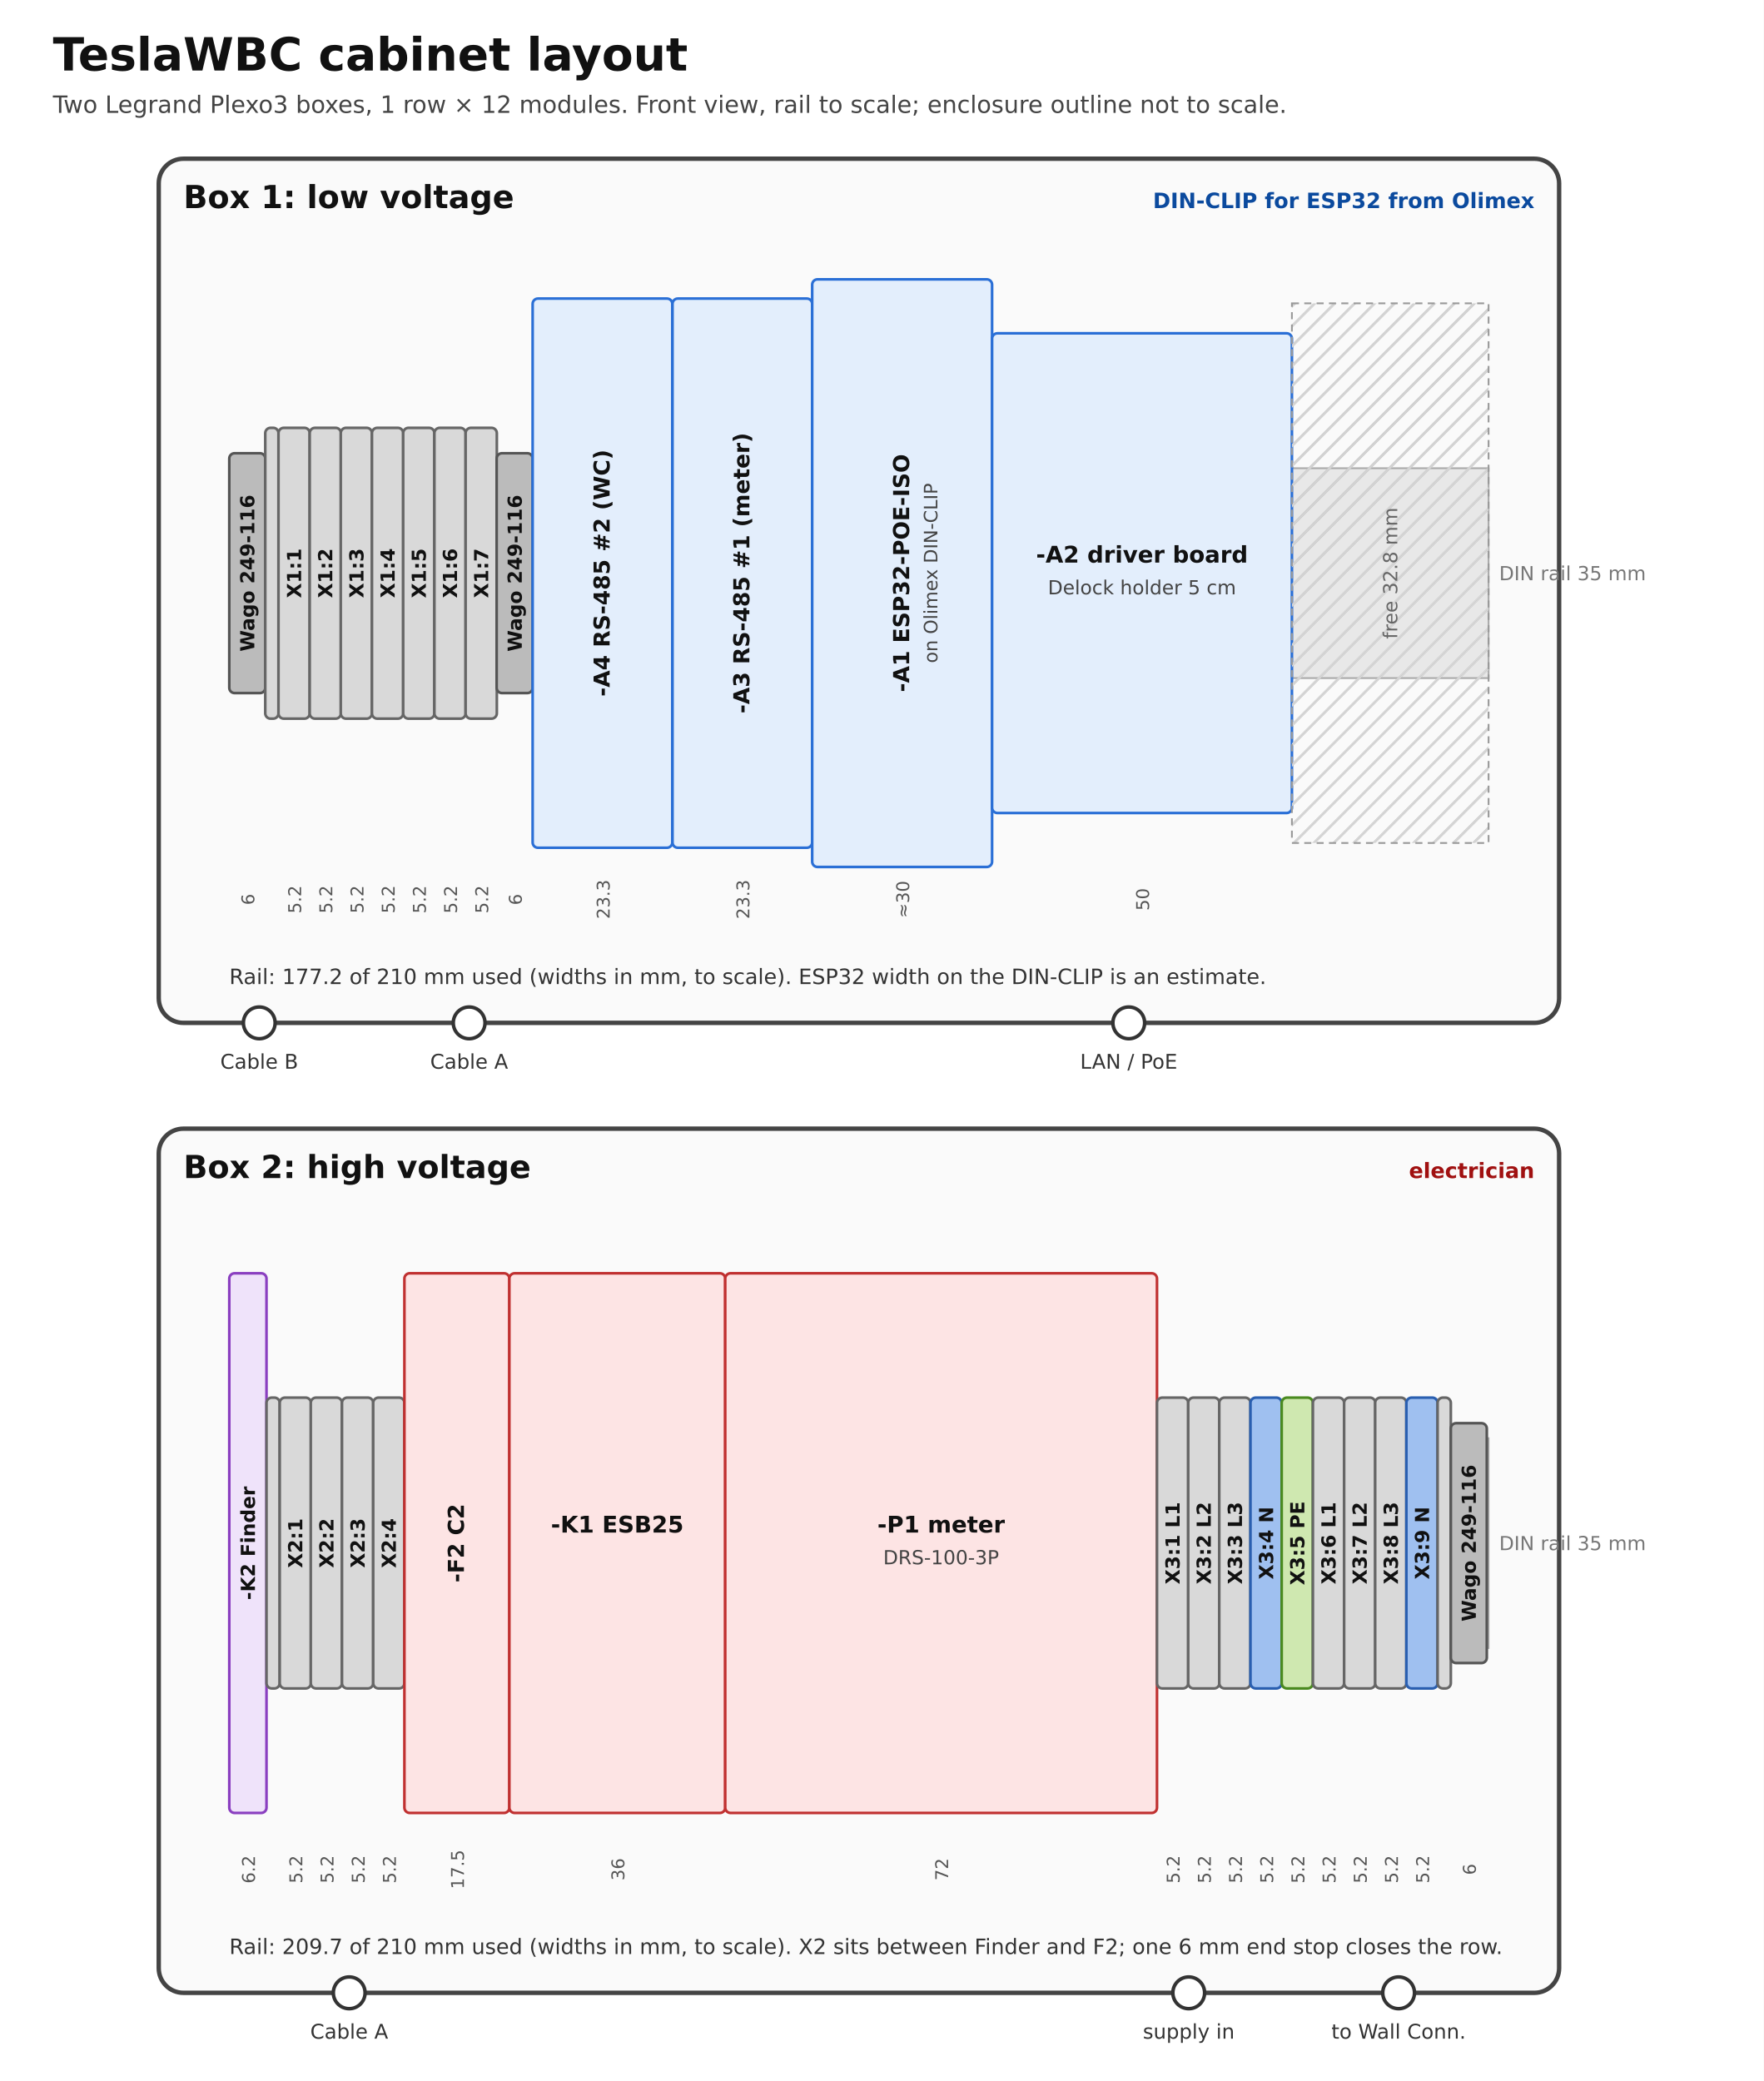
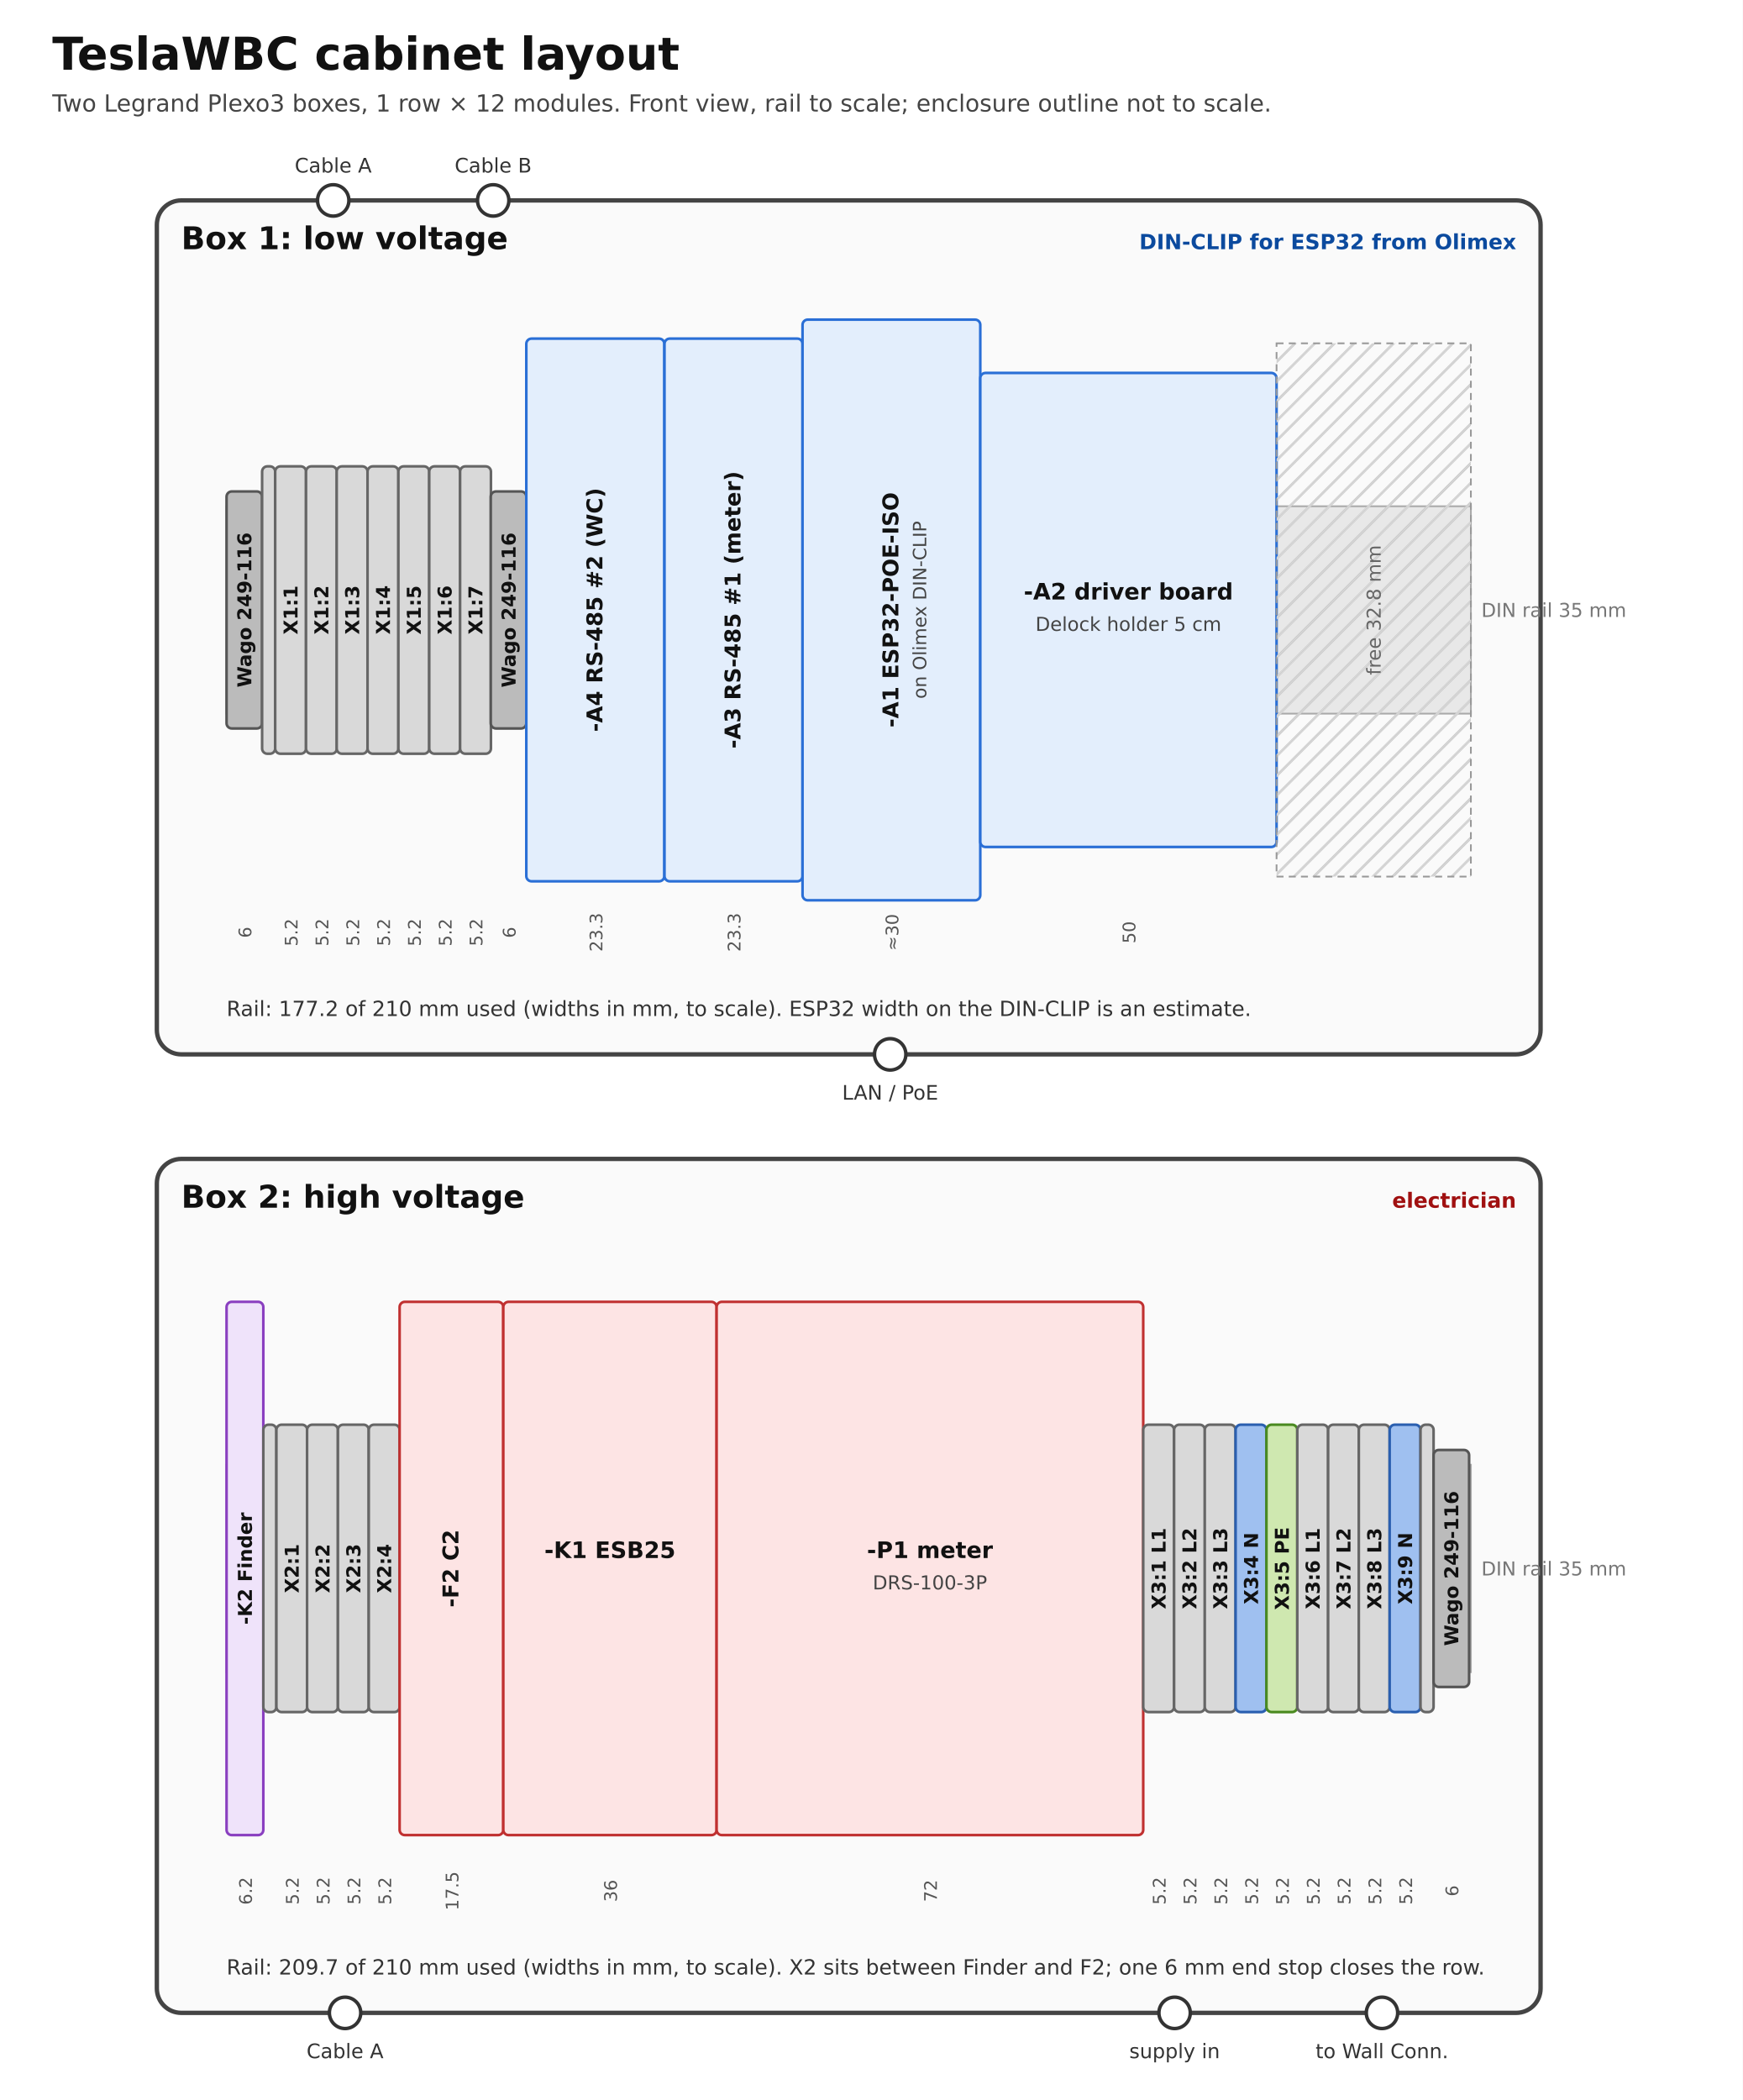
- <svg xmlns="http://www.w3.org/2000/svg" width="1000" height="1180" font-family="DejaVu Sans,Arial,sans-serif">
+ <svg xmlns="http://www.w3.org/2000/svg" width="1000" height="1205" font-family="DejaVu Sans,Arial,sans-serif">
  <defs>
    <pattern id="hatch" width="8" height="8" patternUnits="userSpaceOnUse" patternTransform="rotate(45)">
      <line x1="0" y1="0" x2="0" y2="8" stroke="#ccc" stroke-width="3" />
    </pattern>
  </defs>
-   <rect width="1000" height="1180" fill="#fff" />
+   <rect width="1000" height="1205" fill="#fff" />
  <text x="30.0" y="40.0" font-size="26" text-anchor="start" fill="#111" font-weight="bold">TeslaWBC cabinet layout</text>
  <text x="30.0" y="64.0" font-size="13.5" text-anchor="start" fill="#444">Two Legrand Plexo3 boxes, 1 row × 12 modules. Front view, rail to scale; enclosure outline not to scale.</text>
-   <rect x="90" y="90" width="794.0" height="490" rx="14" fill="#fafafa" stroke="#444" stroke-width="2.5" />
-   <text x="104.0" y="118.0" font-size="18" text-anchor="start" fill="#111" font-weight="bold">Box 1: low voltage</text>
-   <rect x="130" y="265.5" width="714.0" height="119.0" fill="#e8e8e8" stroke="#aaa" />
-   <text x="850.0" y="329.0" font-size="11" text-anchor="start" fill="#777">DIN rail 35 mm</text>
-   <rect x="130.0" y="257.0" width="20.4" height="136.0" rx="3" fill="#bbb" stroke="#555" stroke-width="1.5" />
-   <text x="144.2" y="325.0" font-size="11" text-anchor="middle" fill="#111" font-weight="bold" transform="rotate(-90 144.2 325)">Wago 249-116</text>
-   <text x="144.2" y="510.0" font-size="10" text-anchor="middle" fill="#555" transform="rotate(-90 144.2 510)">6</text>
-   <rect x="150.4" y="242.6" width="7.5" height="164.9" rx="3" fill="#d9d9d9" stroke="#666" stroke-width="1.5" />
-   <rect x="157.9" y="242.6" width="17.7" height="164.9" rx="3" fill="#d9d9d9" stroke="#666" stroke-width="1.5" />
-   <text x="170.7" y="325.0" font-size="11" text-anchor="middle" fill="#111" font-weight="bold" transform="rotate(-90 170.72 325)">X1:1</text>
-   <text x="170.7" y="510.0" font-size="10" text-anchor="middle" fill="#555" transform="rotate(-90 170.72 510)">5.2</text>
-   <rect x="175.6" y="242.6" width="17.7" height="164.9" rx="3" fill="#d9d9d9" stroke="#666" stroke-width="1.5" />
-   <text x="188.4" y="325.0" font-size="11" text-anchor="middle" fill="#111" font-weight="bold" transform="rotate(-90 188.4 325)">X1:2</text>
-   <text x="188.4" y="510.0" font-size="10" text-anchor="middle" fill="#555" transform="rotate(-90 188.4 510)">5.2</text>
-   <rect x="193.2" y="242.6" width="17.7" height="164.9" rx="3" fill="#d9d9d9" stroke="#666" stroke-width="1.5" />
-   <text x="206.1" y="325.0" font-size="11" text-anchor="middle" fill="#111" font-weight="bold" transform="rotate(-90 206.08 325)">X1:3</text>
-   <text x="206.1" y="510.0" font-size="10" text-anchor="middle" fill="#555" transform="rotate(-90 206.08 510)">5.2</text>
-   <rect x="210.9" y="242.6" width="17.7" height="164.9" rx="3" fill="#d9d9d9" stroke="#666" stroke-width="1.5" />
-   <text x="223.8" y="325.0" font-size="11" text-anchor="middle" fill="#111" font-weight="bold" transform="rotate(-90 223.76 325)">X1:4</text>
-   <text x="223.8" y="510.0" font-size="10" text-anchor="middle" fill="#555" transform="rotate(-90 223.76 510)">5.2</text>
-   <rect x="228.6" y="242.6" width="17.7" height="164.9" rx="3" fill="#d9d9d9" stroke="#666" stroke-width="1.5" />
-   <text x="241.4" y="325.0" font-size="11" text-anchor="middle" fill="#111" font-weight="bold" transform="rotate(-90 241.44 325)">X1:5</text>
-   <text x="241.4" y="510.0" font-size="10" text-anchor="middle" fill="#555" transform="rotate(-90 241.44 510)">5.2</text>
-   <rect x="246.3" y="242.6" width="17.7" height="164.9" rx="3" fill="#d9d9d9" stroke="#666" stroke-width="1.5" />
-   <text x="259.1" y="325.0" font-size="11" text-anchor="middle" fill="#111" font-weight="bold" transform="rotate(-90 259.12 325)">X1:6</text>
-   <text x="259.1" y="510.0" font-size="10" text-anchor="middle" fill="#555" transform="rotate(-90 259.12 510)">5.2</text>
-   <rect x="264.0" y="242.6" width="17.7" height="164.9" rx="3" fill="#d9d9d9" stroke="#666" stroke-width="1.5" />
-   <text x="276.8" y="325.0" font-size="11" text-anchor="middle" fill="#111" font-weight="bold" transform="rotate(-90 276.8 325)">X1:7</text>
-   <text x="276.8" y="510.0" font-size="10" text-anchor="middle" fill="#555" transform="rotate(-90 276.8 510)">5.2</text>
-   <rect x="281.6" y="257.0" width="20.4" height="136.0" rx="3" fill="#bbb" stroke="#555" stroke-width="1.5" />
-   <text x="295.8" y="325.0" font-size="11" text-anchor="middle" fill="#111" font-weight="bold" transform="rotate(-90 295.84 325)">Wago 249-116</text>
-   <text x="295.8" y="510.0" font-size="10" text-anchor="middle" fill="#555" transform="rotate(-90 295.84 510)">6</text>
-   <rect x="302.0" y="169.3" width="79.2" height="311.4" rx="3" fill="#e3eefc" stroke="#2a6fd6" stroke-width="1.5" />
-   <text x="345.7" y="325.0" font-size="12.5" text-anchor="middle" fill="#111" font-weight="bold" transform="rotate(-90 345.65 325)">-A4 RS-485 #2 (WC)</text>
-   <text x="345.7" y="510.0" font-size="10" text-anchor="middle" fill="#555" transform="rotate(-90 345.65 510)">23.3</text>
-   <rect x="381.3" y="169.3" width="79.2" height="311.4" rx="3" fill="#e3eefc" stroke="#2a6fd6" stroke-width="1.5" />
-   <text x="424.9" y="325.0" font-size="12.5" text-anchor="middle" fill="#111" font-weight="bold" transform="rotate(-90 424.87 325)">-A3 RS-485 #1 (meter)</text>
-   <text x="424.9" y="510.0" font-size="10" text-anchor="middle" fill="#555" transform="rotate(-90 424.87 510)">23.3</text>
-   <rect x="460.5" y="158.4" width="102.0" height="333.2" rx="3" fill="#e3eefc" stroke="#2a6fd6" stroke-width="1.5" />
-   <text x="515.5" y="325.0" font-size="12.5" text-anchor="middle" fill="#111" font-weight="bold" transform="rotate(-90 515.48 325)">-A1 ESP32-POE-ISO</text>
-   <text x="531.5" y="325.0" font-size="10.5" text-anchor="middle" fill="#444" transform="rotate(-90 531.48 325)">on Olimex DIN-CLIP</text>
-   <text x="515.5" y="510.0" font-size="10" text-anchor="middle" fill="#555" transform="rotate(-90 515.48 510)">≈30</text>
-   <rect x="562.5" y="189.0" width="170.0" height="272.0" rx="3" fill="#e3eefc" stroke="#2a6fd6" stroke-width="1.5" />
-   <text x="647.5" y="319.0" font-size="13" text-anchor="middle" fill="#111" font-weight="bold">-A2 driver board</text>
-   <text x="647.5" y="337.0" font-size="11" text-anchor="middle" fill="#444">Delock holder 5 cm</text>
-   <text x="651.5" y="510.0" font-size="10" text-anchor="middle" fill="#555" transform="rotate(-90 651.48 510)">50</text>
-   <rect x="732.5" y="172.0" width="111.5" height="306.0" fill="url(#hatch)" stroke="#999" stroke-dasharray="4 3" />
-   <text x="792.2" y="325.0" font-size="11" text-anchor="middle" fill="#666" transform="rotate(-90 792.24 325)">free 32.8 mm</text>
-   <text x="130.0" y="558.0" font-size="12" text-anchor="start" fill="#333">Rail: 177.2 of 210 mm used (widths in mm, to scale). ESP32 width on the DIN-CLIP is an estimate.</text>
-   <circle cx="147.0" cy="580" r="9" fill="#fff" stroke="#333" stroke-width="2" />
-   <text x="147.0" y="606.0" font-size="11.5" text-anchor="middle" fill="#333">Cable B</text>
-   <circle cx="266.0" cy="580" r="9" fill="#fff" stroke="#333" stroke-width="2" />
-   <text x="266.0" y="606.0" font-size="11.5" text-anchor="middle" fill="#333">Cable A</text>
-   <circle cx="640.0" cy="580" r="9" fill="#fff" stroke="#333" stroke-width="2" />
-   <text x="640.0" y="606.0" font-size="11.5" text-anchor="middle" fill="#333">LAN / PoE</text>
-   <text x="870.0" y="118.0" font-size="12" text-anchor="end" fill="#0b4a9e" font-weight="bold">DIN-CLIP for ESP32 from Olimex</text>
-   <rect x="90" y="640" width="794.0" height="490" rx="14" fill="#fafafa" stroke="#444" stroke-width="2.5" />
-   <text x="104.0" y="668.0" font-size="18" text-anchor="start" fill="#111" font-weight="bold">Box 2: high voltage</text>
-   <rect x="130" y="815.5" width="714.0" height="119.0" fill="#e8e8e8" stroke="#aaa" />
-   <text x="850.0" y="879.0" font-size="11" text-anchor="start" fill="#777">DIN rail 35 mm</text>
-   <rect x="130.0" y="722.0" width="21.1" height="306.0" rx="3" fill="#efe3fa" stroke="#8a3fc0" stroke-width="1.5" />
-   <text x="144.5" y="875.0" font-size="11" text-anchor="middle" fill="#111" font-weight="bold" transform="rotate(-90 144.54 875)">-K2 Finder</text>
-   <text x="144.5" y="1060.0" font-size="10" text-anchor="middle" fill="#555" transform="rotate(-90 144.54 1060)">6.2</text>
-   <rect x="151.1" y="792.5" width="7.5" height="164.9" rx="3" fill="#d9d9d9" stroke="#666" stroke-width="1.5" />
-   <rect x="158.6" y="792.5" width="17.7" height="164.9" rx="3" fill="#d9d9d9" stroke="#666" stroke-width="1.5" />
-   <text x="171.4" y="875.0" font-size="11" text-anchor="middle" fill="#111" font-weight="bold" transform="rotate(-90 171.4 875)">X2:1</text>
-   <text x="171.4" y="1060.0" font-size="10" text-anchor="middle" fill="#555" transform="rotate(-90 171.4 1060)">5.2</text>
-   <rect x="176.2" y="792.5" width="17.7" height="164.9" rx="3" fill="#d9d9d9" stroke="#666" stroke-width="1.5" />
-   <text x="189.1" y="875.0" font-size="11" text-anchor="middle" fill="#111" font-weight="bold" transform="rotate(-90 189.08 875)">X2:2</text>
-   <text x="189.1" y="1060.0" font-size="10" text-anchor="middle" fill="#555" transform="rotate(-90 189.08 1060)">5.2</text>
-   <rect x="193.9" y="792.5" width="17.7" height="164.9" rx="3" fill="#d9d9d9" stroke="#666" stroke-width="1.5" />
-   <text x="206.8" y="875.0" font-size="11" text-anchor="middle" fill="#111" font-weight="bold" transform="rotate(-90 206.76 875)">X2:3</text>
-   <text x="206.8" y="1060.0" font-size="10" text-anchor="middle" fill="#555" transform="rotate(-90 206.76 1060)">5.2</text>
-   <rect x="211.6" y="792.5" width="17.7" height="164.9" rx="3" fill="#d9d9d9" stroke="#666" stroke-width="1.5" />
-   <text x="224.4" y="875.0" font-size="11" text-anchor="middle" fill="#111" font-weight="bold" transform="rotate(-90 224.44 875)">X2:4</text>
-   <text x="224.4" y="1060.0" font-size="10" text-anchor="middle" fill="#555" transform="rotate(-90 224.44 1060)">5.2</text>
-   <rect x="229.3" y="722.0" width="59.5" height="306.0" rx="3" fill="#fde4e4" stroke="#c03030" stroke-width="1.5" />
-   <text x="263.0" y="875.0" font-size="12.5" text-anchor="middle" fill="#111" font-weight="bold" transform="rotate(-90 263.03 875)">-F2 C2</text>
-   <text x="263.0" y="1060.0" font-size="10" text-anchor="middle" fill="#555" transform="rotate(-90 263.03 1060)">17.5</text>
-   <rect x="288.8" y="722.0" width="122.4" height="306.0" rx="3" fill="#fde4e4" stroke="#c03030" stroke-width="1.5" />
-   <text x="350.0" y="869.0" font-size="13" text-anchor="middle" fill="#111" font-weight="bold">-K1 ESB25</text>
-   <text x="354.0" y="1060.0" font-size="10" text-anchor="middle" fill="#555" transform="rotate(-90 353.98 1060)">36</text>
-   <rect x="411.2" y="722.0" width="244.8" height="306.0" rx="3" fill="#fde4e4" stroke="#c03030" stroke-width="1.5" />
-   <text x="533.6" y="869.0" font-size="13" text-anchor="middle" fill="#111" font-weight="bold">-P1 meter</text>
-   <text x="533.6" y="887.0" font-size="11" text-anchor="middle" fill="#444">DRS-100-3P</text>
-   <text x="537.6" y="1060.0" font-size="10" text-anchor="middle" fill="#555" transform="rotate(-90 537.58 1060)">72</text>
-   <rect x="656.0" y="792.5" width="17.7" height="164.9" rx="3" fill="#d9d9d9" stroke="#666" stroke-width="1.5" />
-   <text x="668.8" y="875.0" font-size="11" text-anchor="middle" fill="#111" font-weight="bold" transform="rotate(-90 668.82 875)">X3:1 L1</text>
-   <text x="668.8" y="1060.0" font-size="10" text-anchor="middle" fill="#555" transform="rotate(-90 668.82 1060)">5.2</text>
-   <rect x="673.7" y="792.5" width="17.7" height="164.9" rx="3" fill="#d9d9d9" stroke="#666" stroke-width="1.5" />
-   <text x="686.5" y="875.0" font-size="11" text-anchor="middle" fill="#111" font-weight="bold" transform="rotate(-90 686.5 875)">X3:2 L2</text>
-   <text x="686.5" y="1060.0" font-size="10" text-anchor="middle" fill="#555" transform="rotate(-90 686.5 1060)">5.2</text>
-   <rect x="691.3" y="792.5" width="17.7" height="164.9" rx="3" fill="#d9d9d9" stroke="#666" stroke-width="1.5" />
-   <text x="704.2" y="875.0" font-size="11" text-anchor="middle" fill="#111" font-weight="bold" transform="rotate(-90 704.18 875)">X3:3 L3</text>
-   <text x="704.2" y="1060.0" font-size="10" text-anchor="middle" fill="#555" transform="rotate(-90 704.18 1060)">5.2</text>
-   <rect x="709.0" y="792.5" width="17.7" height="164.9" rx="3" fill="#9fc0f0" stroke="#2a5fb0" stroke-width="1.5" />
-   <text x="721.9" y="875.0" font-size="11" text-anchor="middle" fill="#111" font-weight="bold" transform="rotate(-90 721.86 875)">X3:4 N</text>
-   <text x="721.9" y="1060.0" font-size="10" text-anchor="middle" fill="#555" transform="rotate(-90 721.86 1060)">5.2</text>
-   <rect x="726.7" y="792.5" width="17.7" height="164.9" rx="3" fill="#cfe8b0" stroke="#4a8a20" stroke-width="1.5" />
-   <text x="739.5" y="875.0" font-size="11" text-anchor="middle" fill="#111" font-weight="bold" transform="rotate(-90 739.54 875)">X3:5 PE</text>
-   <text x="739.5" y="1060.0" font-size="10" text-anchor="middle" fill="#555" transform="rotate(-90 739.54 1060)">5.2</text>
-   <rect x="744.4" y="792.5" width="17.7" height="164.9" rx="3" fill="#d9d9d9" stroke="#666" stroke-width="1.5" />
-   <text x="757.2" y="875.0" font-size="11" text-anchor="middle" fill="#111" font-weight="bold" transform="rotate(-90 757.22 875)">X3:6 L1</text>
-   <text x="757.2" y="1060.0" font-size="10" text-anchor="middle" fill="#555" transform="rotate(-90 757.22 1060)">5.2</text>
-   <rect x="762.1" y="792.5" width="17.7" height="164.9" rx="3" fill="#d9d9d9" stroke="#666" stroke-width="1.5" />
-   <text x="774.9" y="875.0" font-size="11" text-anchor="middle" fill="#111" font-weight="bold" transform="rotate(-90 774.9 875)">X3:7 L2</text>
-   <text x="774.9" y="1060.0" font-size="10" text-anchor="middle" fill="#555" transform="rotate(-90 774.9 1060)">5.2</text>
-   <rect x="779.7" y="792.5" width="17.7" height="164.9" rx="3" fill="#d9d9d9" stroke="#666" stroke-width="1.5" />
-   <text x="792.6" y="875.0" font-size="11" text-anchor="middle" fill="#111" font-weight="bold" transform="rotate(-90 792.58 875)">X3:8 L3</text>
-   <text x="792.6" y="1060.0" font-size="10" text-anchor="middle" fill="#555" transform="rotate(-90 792.58 1060)">5.2</text>
-   <rect x="797.4" y="792.5" width="17.7" height="164.9" rx="3" fill="#9fc0f0" stroke="#2a5fb0" stroke-width="1.5" />
-   <text x="810.3" y="875.0" font-size="11" text-anchor="middle" fill="#111" font-weight="bold" transform="rotate(-90 810.26 875)">X3:9 N</text>
-   <text x="810.3" y="1060.0" font-size="10" text-anchor="middle" fill="#555" transform="rotate(-90 810.26 1060)">5.2</text>
-   <rect x="815.1" y="792.5" width="7.5" height="164.9" rx="3" fill="#d9d9d9" stroke="#666" stroke-width="1.5" />
-   <rect x="822.6" y="807.0" width="20.4" height="136.0" rx="3" fill="#bbb" stroke="#555" stroke-width="1.5" />
-   <text x="836.8" y="875.0" font-size="11" text-anchor="middle" fill="#111" font-weight="bold" transform="rotate(-90 836.78 875)">Wago 249-116</text>
-   <text x="836.8" y="1060.0" font-size="10" text-anchor="middle" fill="#555" transform="rotate(-90 836.78 1060)">6</text>
-   <text x="130.0" y="1108.0" font-size="12" text-anchor="start" fill="#333">Rail: 209.7 of 210 mm used (widths in mm, to scale). X2 sits between Finder and F2; one 6 mm end stop closes the row.</text>
-   <circle cx="198.0" cy="1130" r="9" fill="#fff" stroke="#333" stroke-width="2" />
-   <text x="198.0" y="1156.0" font-size="11.5" text-anchor="middle" fill="#333">Cable A</text>
-   <circle cx="674.0" cy="1130" r="9" fill="#fff" stroke="#333" stroke-width="2" />
-   <text x="674.0" y="1156.0" font-size="11.5" text-anchor="middle" fill="#333">supply in</text>
-   <circle cx="793.0" cy="1130" r="9" fill="#fff" stroke="#333" stroke-width="2" />
-   <text x="793.0" y="1156.0" font-size="11.5" text-anchor="middle" fill="#333">to Wall Conn.</text>
-   <text x="870.0" y="668.0" font-size="12" text-anchor="end" fill="#a01010" font-weight="bold">electrician</text>
+   <rect x="90" y="115" width="794.0" height="490" rx="14" fill="#fafafa" stroke="#444" stroke-width="2.5" />
+   <text x="104.0" y="143.0" font-size="18" text-anchor="start" fill="#111" font-weight="bold">Box 1: low voltage</text>
+   <rect x="130" y="290.5" width="714.0" height="119.0" fill="#e8e8e8" stroke="#aaa" />
+   <text x="850.0" y="354.0" font-size="11" text-anchor="start" fill="#777">DIN rail 35 mm</text>
+   <rect x="130.0" y="282.0" width="20.4" height="136.0" rx="3" fill="#bbb" stroke="#555" stroke-width="1.5" />
+   <text x="144.2" y="350.0" font-size="11" text-anchor="middle" fill="#111" font-weight="bold" transform="rotate(-90 144.2 350)">Wago 249-116</text>
+   <text x="144.2" y="535.0" font-size="10" text-anchor="middle" fill="#555" transform="rotate(-90 144.2 535)">6</text>
+   <rect x="150.4" y="267.6" width="7.5" height="164.9" rx="3" fill="#d9d9d9" stroke="#666" stroke-width="1.5" />
+   <rect x="157.9" y="267.6" width="17.7" height="164.9" rx="3" fill="#d9d9d9" stroke="#666" stroke-width="1.5" />
+   <text x="170.7" y="350.0" font-size="11" text-anchor="middle" fill="#111" font-weight="bold" transform="rotate(-90 170.72 350)">X1:1</text>
+   <text x="170.7" y="535.0" font-size="10" text-anchor="middle" fill="#555" transform="rotate(-90 170.72 535)">5.2</text>
+   <rect x="175.6" y="267.6" width="17.7" height="164.9" rx="3" fill="#d9d9d9" stroke="#666" stroke-width="1.5" />
+   <text x="188.4" y="350.0" font-size="11" text-anchor="middle" fill="#111" font-weight="bold" transform="rotate(-90 188.4 350)">X1:2</text>
+   <text x="188.4" y="535.0" font-size="10" text-anchor="middle" fill="#555" transform="rotate(-90 188.4 535)">5.2</text>
+   <rect x="193.2" y="267.6" width="17.7" height="164.9" rx="3" fill="#d9d9d9" stroke="#666" stroke-width="1.5" />
+   <text x="206.1" y="350.0" font-size="11" text-anchor="middle" fill="#111" font-weight="bold" transform="rotate(-90 206.08 350)">X1:3</text>
+   <text x="206.1" y="535.0" font-size="10" text-anchor="middle" fill="#555" transform="rotate(-90 206.08 535)">5.2</text>
+   <rect x="210.9" y="267.6" width="17.7" height="164.9" rx="3" fill="#d9d9d9" stroke="#666" stroke-width="1.5" />
+   <text x="223.8" y="350.0" font-size="11" text-anchor="middle" fill="#111" font-weight="bold" transform="rotate(-90 223.76 350)">X1:4</text>
+   <text x="223.8" y="535.0" font-size="10" text-anchor="middle" fill="#555" transform="rotate(-90 223.76 535)">5.2</text>
+   <rect x="228.6" y="267.6" width="17.7" height="164.9" rx="3" fill="#d9d9d9" stroke="#666" stroke-width="1.5" />
+   <text x="241.4" y="350.0" font-size="11" text-anchor="middle" fill="#111" font-weight="bold" transform="rotate(-90 241.44 350)">X1:5</text>
+   <text x="241.4" y="535.0" font-size="10" text-anchor="middle" fill="#555" transform="rotate(-90 241.44 535)">5.2</text>
+   <rect x="246.3" y="267.6" width="17.7" height="164.9" rx="3" fill="#d9d9d9" stroke="#666" stroke-width="1.5" />
+   <text x="259.1" y="350.0" font-size="11" text-anchor="middle" fill="#111" font-weight="bold" transform="rotate(-90 259.12 350)">X1:6</text>
+   <text x="259.1" y="535.0" font-size="10" text-anchor="middle" fill="#555" transform="rotate(-90 259.12 535)">5.2</text>
+   <rect x="264.0" y="267.6" width="17.7" height="164.9" rx="3" fill="#d9d9d9" stroke="#666" stroke-width="1.5" />
+   <text x="276.8" y="350.0" font-size="11" text-anchor="middle" fill="#111" font-weight="bold" transform="rotate(-90 276.8 350)">X1:7</text>
+   <text x="276.8" y="535.0" font-size="10" text-anchor="middle" fill="#555" transform="rotate(-90 276.8 535)">5.2</text>
+   <rect x="281.6" y="282.0" width="20.4" height="136.0" rx="3" fill="#bbb" stroke="#555" stroke-width="1.5" />
+   <text x="295.8" y="350.0" font-size="11" text-anchor="middle" fill="#111" font-weight="bold" transform="rotate(-90 295.84 350)">Wago 249-116</text>
+   <text x="295.8" y="535.0" font-size="10" text-anchor="middle" fill="#555" transform="rotate(-90 295.84 535)">6</text>
+   <rect x="302.0" y="194.3" width="79.2" height="311.4" rx="3" fill="#e3eefc" stroke="#2a6fd6" stroke-width="1.5" />
+   <text x="345.7" y="350.0" font-size="12.5" text-anchor="middle" fill="#111" font-weight="bold" transform="rotate(-90 345.65 350)">-A4 RS-485 #2 (WC)</text>
+   <text x="345.7" y="535.0" font-size="10" text-anchor="middle" fill="#555" transform="rotate(-90 345.65 535)">23.3</text>
+   <rect x="381.3" y="194.3" width="79.2" height="311.4" rx="3" fill="#e3eefc" stroke="#2a6fd6" stroke-width="1.5" />
+   <text x="424.9" y="350.0" font-size="12.5" text-anchor="middle" fill="#111" font-weight="bold" transform="rotate(-90 424.87 350)">-A3 RS-485 #1 (meter)</text>
+   <text x="424.9" y="535.0" font-size="10" text-anchor="middle" fill="#555" transform="rotate(-90 424.87 535)">23.3</text>
+   <rect x="460.5" y="183.4" width="102.0" height="333.2" rx="3" fill="#e3eefc" stroke="#2a6fd6" stroke-width="1.5" />
+   <text x="515.5" y="350.0" font-size="12.5" text-anchor="middle" fill="#111" font-weight="bold" transform="rotate(-90 515.48 350)">-A1 ESP32-POE-ISO</text>
+   <text x="531.5" y="350.0" font-size="10.5" text-anchor="middle" fill="#444" transform="rotate(-90 531.48 350)">on Olimex DIN-CLIP</text>
+   <text x="515.5" y="535.0" font-size="10" text-anchor="middle" fill="#555" transform="rotate(-90 515.48 535)">≈30</text>
+   <rect x="562.5" y="214.0" width="170.0" height="272.0" rx="3" fill="#e3eefc" stroke="#2a6fd6" stroke-width="1.5" />
+   <text x="647.5" y="344.0" font-size="13" text-anchor="middle" fill="#111" font-weight="bold">-A2 driver board</text>
+   <text x="647.5" y="362.0" font-size="11" text-anchor="middle" fill="#444">Delock holder 5 cm</text>
+   <text x="651.5" y="535.0" font-size="10" text-anchor="middle" fill="#555" transform="rotate(-90 651.48 535)">50</text>
+   <rect x="732.5" y="197.0" width="111.5" height="306.0" fill="url(#hatch)" stroke="#999" stroke-dasharray="4 3" />
+   <text x="792.2" y="350.0" font-size="11" text-anchor="middle" fill="#666" transform="rotate(-90 792.24 350)">free 32.8 mm</text>
+   <text x="130.0" y="583.0" font-size="12" text-anchor="start" fill="#333">Rail: 177.2 of 210 mm used (widths in mm, to scale). ESP32 width on the DIN-CLIP is an estimate.</text>
+   <circle cx="191.2" cy="115" r="9" fill="#fff" stroke="#333" stroke-width="2" />
+   <text x="191.2" y="99.0" font-size="11.5" text-anchor="middle" fill="#333">Cable A</text>
+   <circle cx="283.0" cy="115" r="9" fill="#fff" stroke="#333" stroke-width="2" />
+   <text x="283.0" y="99.0" font-size="11.5" text-anchor="middle" fill="#333">Cable B</text>
+   <circle cx="510.8" cy="605" r="9" fill="#fff" stroke="#333" stroke-width="2" />
+   <text x="510.8" y="631.0" font-size="11.5" text-anchor="middle" fill="#333">LAN / PoE</text>
+   <text x="870.0" y="143.0" font-size="12" text-anchor="end" fill="#0b4a9e" font-weight="bold">DIN-CLIP for ESP32 from Olimex</text>
+   <rect x="90" y="665" width="794.0" height="490" rx="14" fill="#fafafa" stroke="#444" stroke-width="2.5" />
+   <text x="104.0" y="693.0" font-size="18" text-anchor="start" fill="#111" font-weight="bold">Box 2: high voltage</text>
+   <rect x="130" y="840.5" width="714.0" height="119.0" fill="#e8e8e8" stroke="#aaa" />
+   <text x="850.0" y="904.0" font-size="11" text-anchor="start" fill="#777">DIN rail 35 mm</text>
+   <rect x="130.0" y="747.0" width="21.1" height="306.0" rx="3" fill="#efe3fa" stroke="#8a3fc0" stroke-width="1.5" />
+   <text x="144.5" y="900.0" font-size="11" text-anchor="middle" fill="#111" font-weight="bold" transform="rotate(-90 144.54 900)">-K2 Finder</text>
+   <text x="144.5" y="1085.0" font-size="10" text-anchor="middle" fill="#555" transform="rotate(-90 144.54 1085)">6.2</text>
+   <rect x="151.1" y="817.5" width="7.5" height="164.9" rx="3" fill="#d9d9d9" stroke="#666" stroke-width="1.5" />
+   <rect x="158.6" y="817.5" width="17.7" height="164.9" rx="3" fill="#d9d9d9" stroke="#666" stroke-width="1.5" />
+   <text x="171.4" y="900.0" font-size="11" text-anchor="middle" fill="#111" font-weight="bold" transform="rotate(-90 171.4 900)">X2:1</text>
+   <text x="171.4" y="1085.0" font-size="10" text-anchor="middle" fill="#555" transform="rotate(-90 171.4 1085)">5.2</text>
+   <rect x="176.2" y="817.5" width="17.7" height="164.9" rx="3" fill="#d9d9d9" stroke="#666" stroke-width="1.5" />
+   <text x="189.1" y="900.0" font-size="11" text-anchor="middle" fill="#111" font-weight="bold" transform="rotate(-90 189.08 900)">X2:2</text>
+   <text x="189.1" y="1085.0" font-size="10" text-anchor="middle" fill="#555" transform="rotate(-90 189.08 1085)">5.2</text>
+   <rect x="193.9" y="817.5" width="17.7" height="164.9" rx="3" fill="#d9d9d9" stroke="#666" stroke-width="1.5" />
+   <text x="206.8" y="900.0" font-size="11" text-anchor="middle" fill="#111" font-weight="bold" transform="rotate(-90 206.76 900)">X2:3</text>
+   <text x="206.8" y="1085.0" font-size="10" text-anchor="middle" fill="#555" transform="rotate(-90 206.76 1085)">5.2</text>
+   <rect x="211.6" y="817.5" width="17.7" height="164.9" rx="3" fill="#d9d9d9" stroke="#666" stroke-width="1.5" />
+   <text x="224.4" y="900.0" font-size="11" text-anchor="middle" fill="#111" font-weight="bold" transform="rotate(-90 224.44 900)">X2:4</text>
+   <text x="224.4" y="1085.0" font-size="10" text-anchor="middle" fill="#555" transform="rotate(-90 224.44 1085)">5.2</text>
+   <rect x="229.3" y="747.0" width="59.5" height="306.0" rx="3" fill="#fde4e4" stroke="#c03030" stroke-width="1.5" />
+   <text x="263.0" y="900.0" font-size="12.5" text-anchor="middle" fill="#111" font-weight="bold" transform="rotate(-90 263.03 900)">-F2 C2</text>
+   <text x="263.0" y="1085.0" font-size="10" text-anchor="middle" fill="#555" transform="rotate(-90 263.03 1085)">17.5</text>
+   <rect x="288.8" y="747.0" width="122.4" height="306.0" rx="3" fill="#fde4e4" stroke="#c03030" stroke-width="1.5" />
+   <text x="350.0" y="894.0" font-size="13" text-anchor="middle" fill="#111" font-weight="bold">-K1 ESB25</text>
+   <text x="354.0" y="1085.0" font-size="10" text-anchor="middle" fill="#555" transform="rotate(-90 353.98 1085)">36</text>
+   <rect x="411.2" y="747.0" width="244.8" height="306.0" rx="3" fill="#fde4e4" stroke="#c03030" stroke-width="1.5" />
+   <text x="533.6" y="894.0" font-size="13" text-anchor="middle" fill="#111" font-weight="bold">-P1 meter</text>
+   <text x="533.6" y="912.0" font-size="11" text-anchor="middle" fill="#444">DRS-100-3P</text>
+   <text x="537.6" y="1085.0" font-size="10" text-anchor="middle" fill="#555" transform="rotate(-90 537.58 1085)">72</text>
+   <rect x="656.0" y="817.5" width="17.7" height="164.9" rx="3" fill="#d9d9d9" stroke="#666" stroke-width="1.5" />
+   <text x="668.8" y="900.0" font-size="11" text-anchor="middle" fill="#111" font-weight="bold" transform="rotate(-90 668.82 900)">X3:1 L1</text>
+   <text x="668.8" y="1085.0" font-size="10" text-anchor="middle" fill="#555" transform="rotate(-90 668.82 1085)">5.2</text>
+   <rect x="673.7" y="817.5" width="17.7" height="164.9" rx="3" fill="#d9d9d9" stroke="#666" stroke-width="1.5" />
+   <text x="686.5" y="900.0" font-size="11" text-anchor="middle" fill="#111" font-weight="bold" transform="rotate(-90 686.5 900)">X3:2 L2</text>
+   <text x="686.5" y="1085.0" font-size="10" text-anchor="middle" fill="#555" transform="rotate(-90 686.5 1085)">5.2</text>
+   <rect x="691.3" y="817.5" width="17.7" height="164.9" rx="3" fill="#d9d9d9" stroke="#666" stroke-width="1.5" />
+   <text x="704.2" y="900.0" font-size="11" text-anchor="middle" fill="#111" font-weight="bold" transform="rotate(-90 704.18 900)">X3:3 L3</text>
+   <text x="704.2" y="1085.0" font-size="10" text-anchor="middle" fill="#555" transform="rotate(-90 704.18 1085)">5.2</text>
+   <rect x="709.0" y="817.5" width="17.7" height="164.9" rx="3" fill="#9fc0f0" stroke="#2a5fb0" stroke-width="1.5" />
+   <text x="721.9" y="900.0" font-size="11" text-anchor="middle" fill="#111" font-weight="bold" transform="rotate(-90 721.86 900)">X3:4 N</text>
+   <text x="721.9" y="1085.0" font-size="10" text-anchor="middle" fill="#555" transform="rotate(-90 721.86 1085)">5.2</text>
+   <rect x="726.7" y="817.5" width="17.7" height="164.9" rx="3" fill="#cfe8b0" stroke="#4a8a20" stroke-width="1.5" />
+   <text x="739.5" y="900.0" font-size="11" text-anchor="middle" fill="#111" font-weight="bold" transform="rotate(-90 739.54 900)">X3:5 PE</text>
+   <text x="739.5" y="1085.0" font-size="10" text-anchor="middle" fill="#555" transform="rotate(-90 739.54 1085)">5.2</text>
+   <rect x="744.4" y="817.5" width="17.7" height="164.9" rx="3" fill="#d9d9d9" stroke="#666" stroke-width="1.5" />
+   <text x="757.2" y="900.0" font-size="11" text-anchor="middle" fill="#111" font-weight="bold" transform="rotate(-90 757.22 900)">X3:6 L1</text>
+   <text x="757.2" y="1085.0" font-size="10" text-anchor="middle" fill="#555" transform="rotate(-90 757.22 1085)">5.2</text>
+   <rect x="762.1" y="817.5" width="17.7" height="164.9" rx="3" fill="#d9d9d9" stroke="#666" stroke-width="1.5" />
+   <text x="774.9" y="900.0" font-size="11" text-anchor="middle" fill="#111" font-weight="bold" transform="rotate(-90 774.9 900)">X3:7 L2</text>
+   <text x="774.9" y="1085.0" font-size="10" text-anchor="middle" fill="#555" transform="rotate(-90 774.9 1085)">5.2</text>
+   <rect x="779.7" y="817.5" width="17.7" height="164.9" rx="3" fill="#d9d9d9" stroke="#666" stroke-width="1.5" />
+   <text x="792.6" y="900.0" font-size="11" text-anchor="middle" fill="#111" font-weight="bold" transform="rotate(-90 792.58 900)">X3:8 L3</text>
+   <text x="792.6" y="1085.0" font-size="10" text-anchor="middle" fill="#555" transform="rotate(-90 792.58 1085)">5.2</text>
+   <rect x="797.4" y="817.5" width="17.7" height="164.9" rx="3" fill="#9fc0f0" stroke="#2a5fb0" stroke-width="1.5" />
+   <text x="810.3" y="900.0" font-size="11" text-anchor="middle" fill="#111" font-weight="bold" transform="rotate(-90 810.26 900)">X3:9 N</text>
+   <text x="810.3" y="1085.0" font-size="10" text-anchor="middle" fill="#555" transform="rotate(-90 810.26 1085)">5.2</text>
+   <rect x="815.1" y="817.5" width="7.5" height="164.9" rx="3" fill="#d9d9d9" stroke="#666" stroke-width="1.5" />
+   <rect x="822.6" y="832.0" width="20.4" height="136.0" rx="3" fill="#bbb" stroke="#555" stroke-width="1.5" />
+   <text x="836.8" y="900.0" font-size="11" text-anchor="middle" fill="#111" font-weight="bold" transform="rotate(-90 836.78 900)">Wago 249-116</text>
+   <text x="836.8" y="1085.0" font-size="10" text-anchor="middle" fill="#555" transform="rotate(-90 836.78 1085)">6</text>
+   <text x="130.0" y="1133.0" font-size="12" text-anchor="start" fill="#333">Rail: 209.7 of 210 mm used (widths in mm, to scale). X2 sits between Finder and F2; one 6 mm end stop closes the row.</text>
+   <circle cx="198.0" cy="1155" r="9" fill="#fff" stroke="#333" stroke-width="2" />
+   <text x="198.0" y="1181.0" font-size="11.5" text-anchor="middle" fill="#333">Cable A</text>
+   <circle cx="674.0" cy="1155" r="9" fill="#fff" stroke="#333" stroke-width="2" />
+   <text x="674.0" y="1181.0" font-size="11.5" text-anchor="middle" fill="#333">supply in</text>
+   <circle cx="793.0" cy="1155" r="9" fill="#fff" stroke="#333" stroke-width="2" />
+   <text x="793.0" y="1181.0" font-size="11.5" text-anchor="middle" fill="#333">to Wall Conn.</text>
+   <text x="870.0" y="693.0" font-size="12" text-anchor="end" fill="#a01010" font-weight="bold">electrician</text>
</svg>
